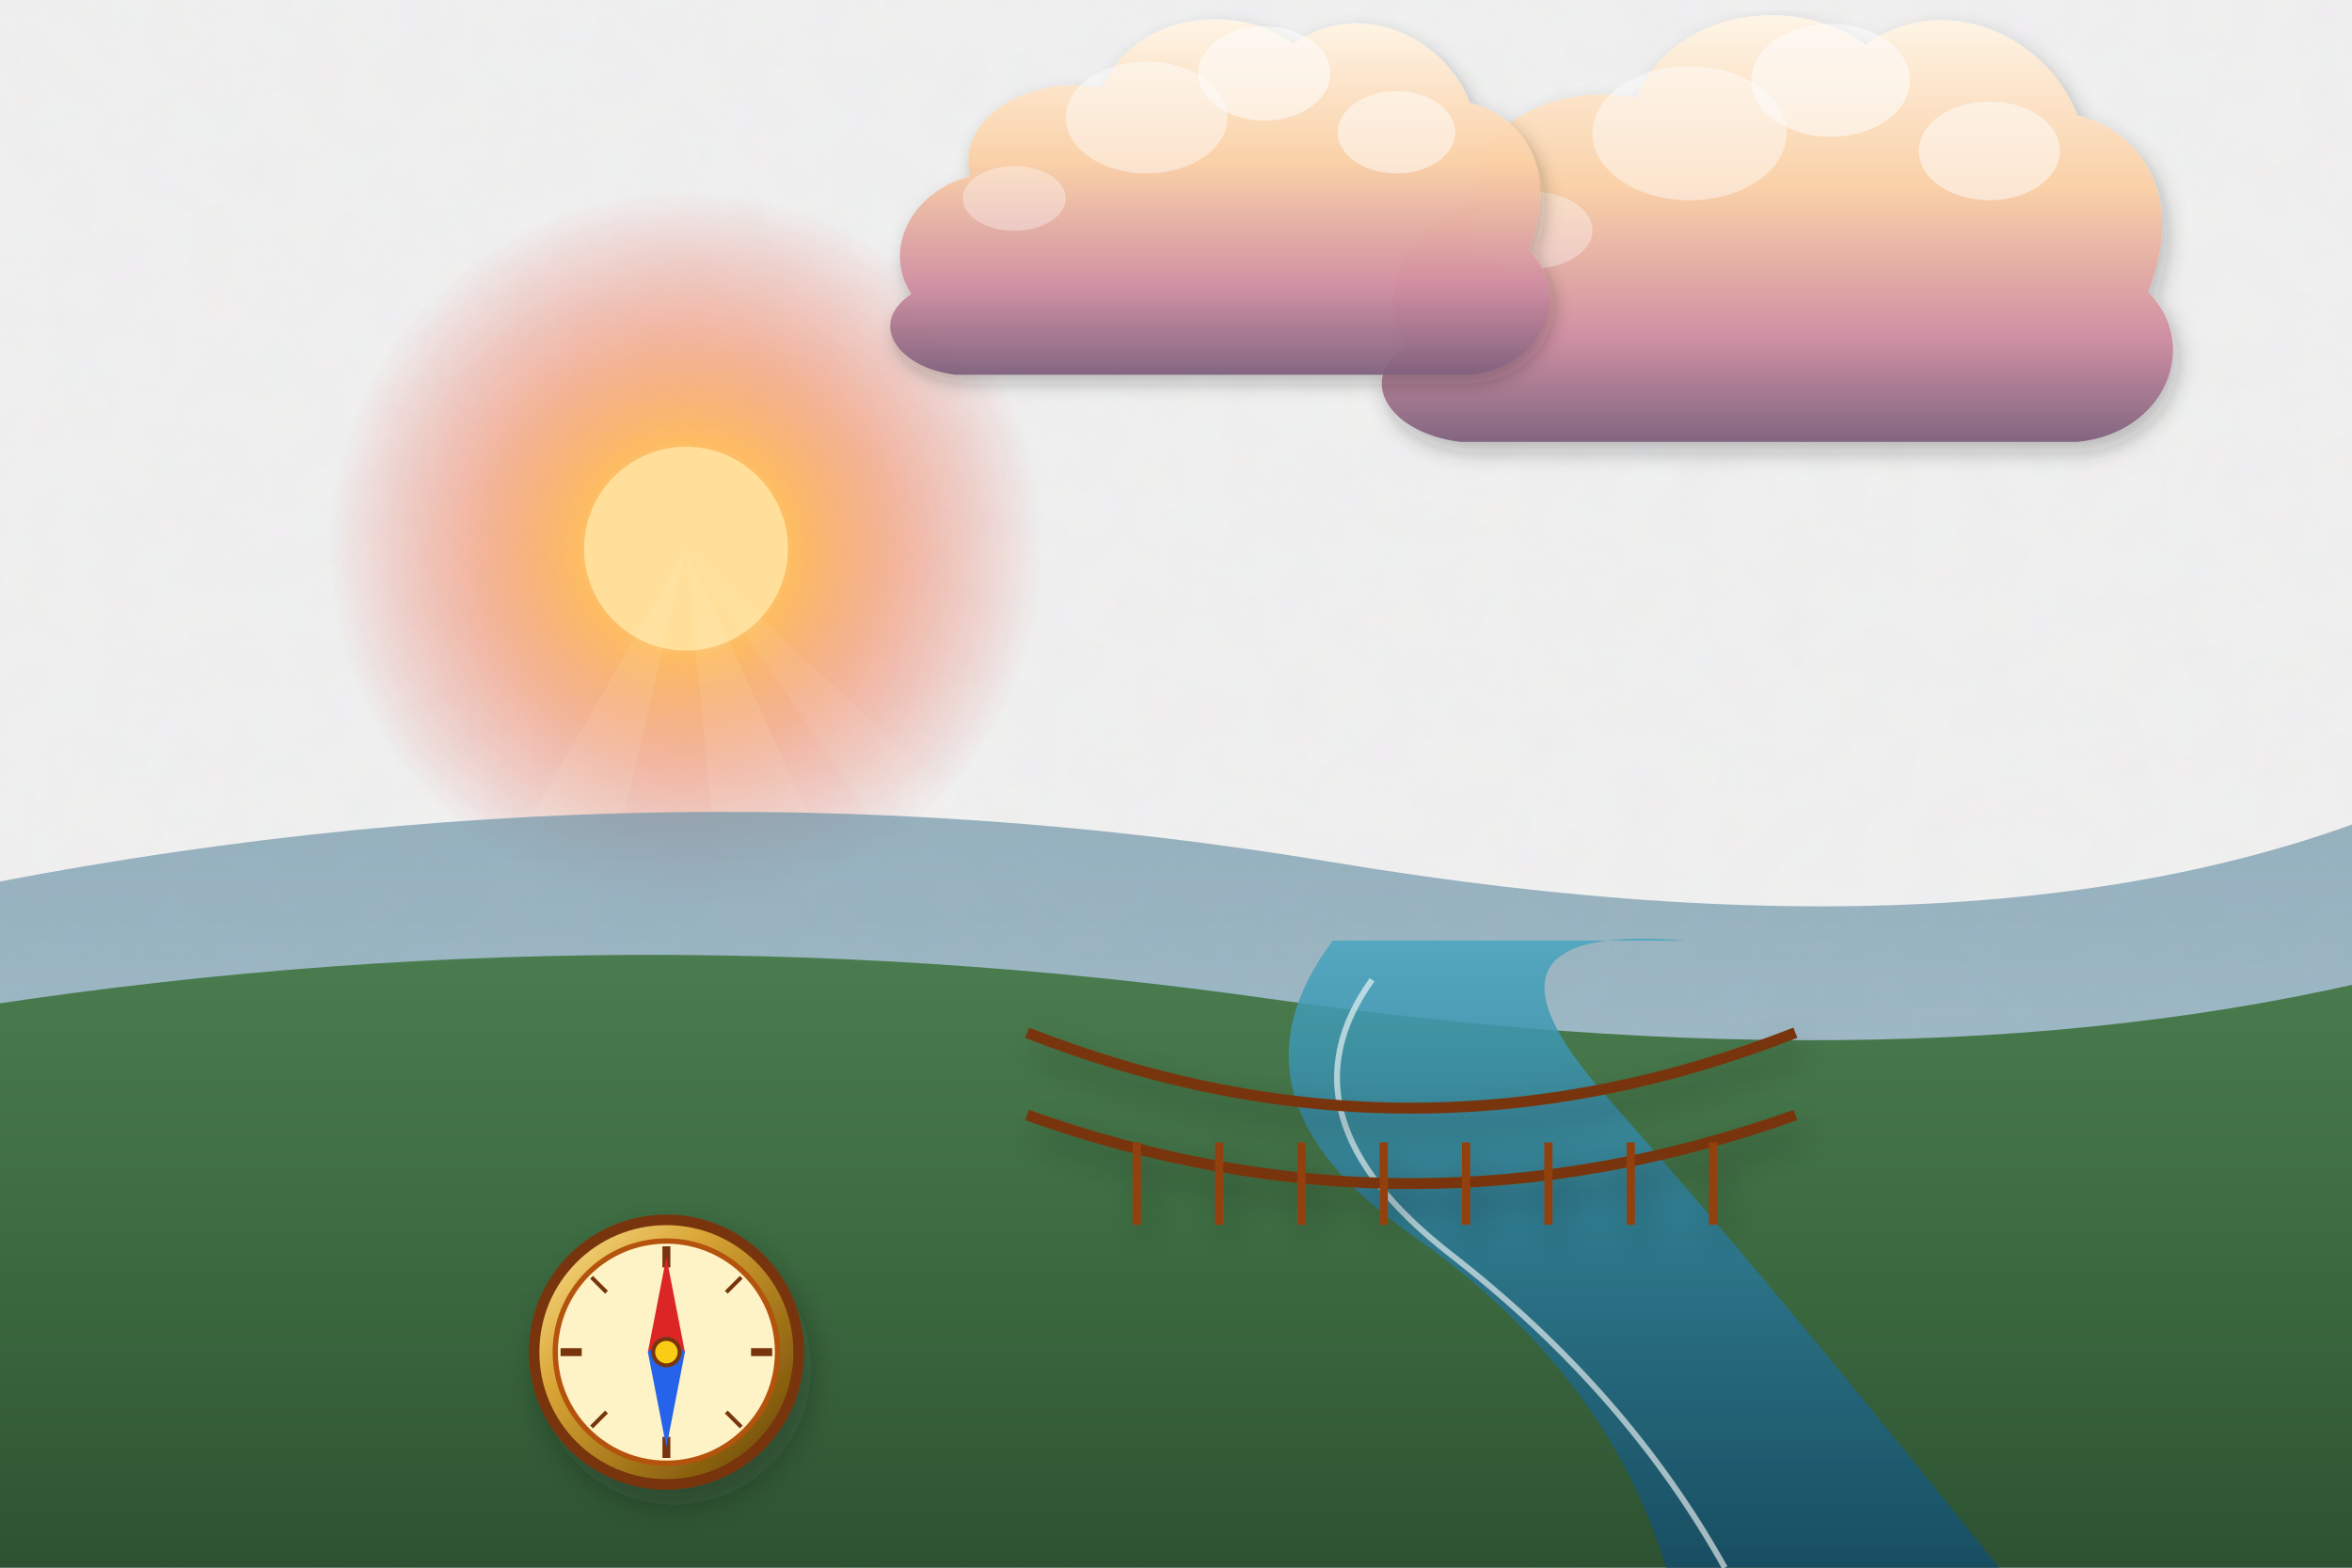
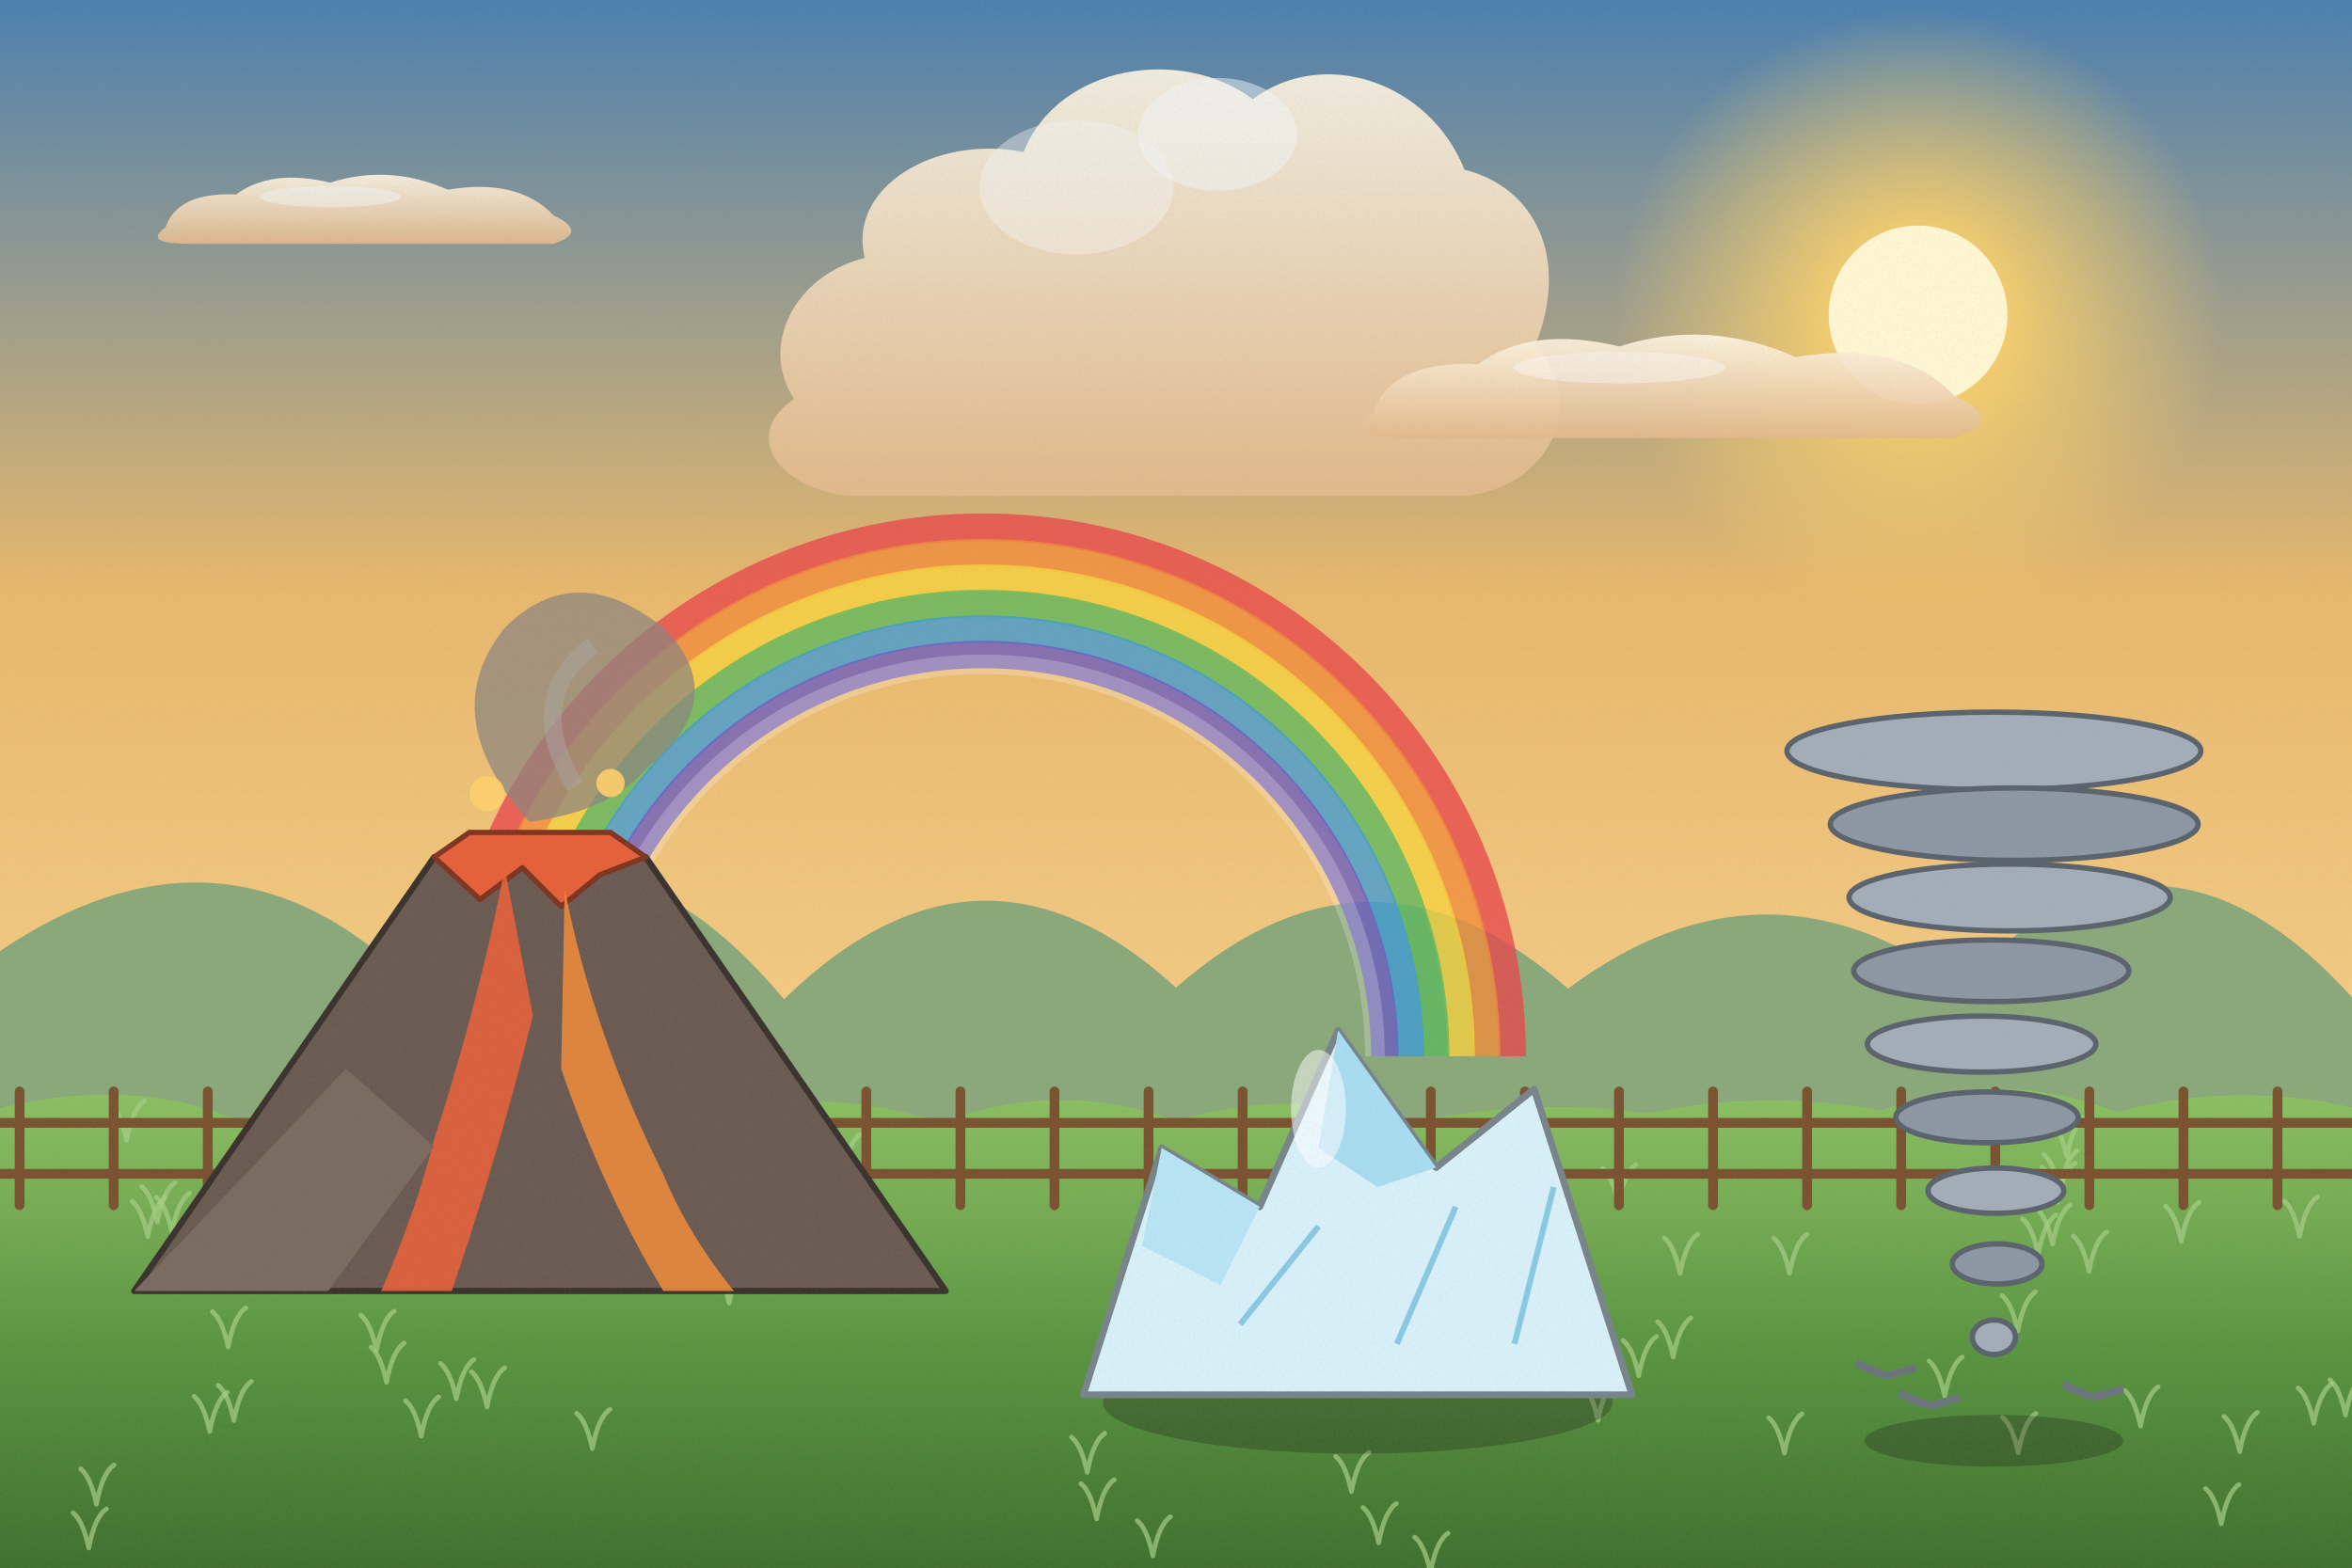
<svg xmlns="http://www.w3.org/2000/svg" viewBox="0 0 1200 800" width="1200" height="800">
  <defs>
-     <filter id="ghibliPaper" x="0%" y="0%" width="100%" height="100%">
-       <feTurbulence type="fractalNoise" baseFrequency="0.04" numOctaves="3" result="noise" seed="42" />
-       <feColorMatrix type="matrix" values="1 0 0 0 0  0 1 0 0 0  0 0 1 0 0  0 0 0 0.035 0" in="noise" result="coloredNoise" />
-       <feComposite operator="in" in2="SourceGraphic" />
-     </filter>
-     <filter id="softGlow" x="-20%" y="-20%" width="140%" height="140%">
-       <feGaussianBlur stdDeviation="8" result="blur" />
-       <feComposite in="SourceGraphic" in2="blur" operator="over" />
-     </filter>
-     <filter id="dropShadow" x="-20%" y="-20%" width="140%" height="140%">
-       <feDropShadow dx="3" dy="6" stdDeviation="6" flood-color="#141e28" flood-opacity="0.28" />
-     </filter>
-     <linearGradient id="skyDay" x1="0" y1="0" x2="0" y2="1">
-       <stop offset="0%" stop-color="#236ca7" />
-       <stop offset="35%" stop-color="#5fa3d6" />
-       <stop offset="70%" stop-color="#b8e1f2" />
-       <stop offset="100%" stop-color="#fdf3dc" />
-     </linearGradient>
-     <linearGradient id="skySunset" x1="0" y1="0" x2="0" y2="1">
-       <stop offset="0%" stop-color="#31396b" />
-       <stop offset="35%" stop-color="#73507b" />
-       <stop offset="65%" stop-color="#cb6b5c" />
-       <stop offset="85%" stop-color="#f29e5a" />
-       <stop offset="100%" stop-color="#fedaa2" />
-     </linearGradient>
-     <linearGradient id="skyDusk" x1="0" y1="0" x2="0" y2="1">
-       <stop offset="0%" stop-color="#121832" />
-       <stop offset="40%" stop-color="#262f56" />
-       <stop offset="70%" stop-color="#4e3d64" />
-       <stop offset="90%" stop-color="#915264" />
-       <stop offset="100%" stop-color="#d6846c" />
-     </linearGradient>
-     <linearGradient id="cloudBodyDay" x1="0" y1="0" x2="0" y2="1">
-       <stop offset="0%" stop-color="#ffffff" />
-       <stop offset="45%" stop-color="#fcf8f0" />
-       <stop offset="80%" stop-color="#d9e4ec" />
-       <stop offset="100%" stop-color="#b6c8d7" />
-     </linearGradient>
-     <linearGradient id="cloudBodySunset" x1="0" y1="0" x2="0" y2="1">
-       <stop offset="0%" stop-color="#fff5e6" />
-       <stop offset="40%" stop-color="#fbd0a5" />
-       <stop offset="75%" stop-color="#cf8ca0" />
-       <stop offset="100%" stop-color="#7e607c" />
-     </linearGradient>
-     <radialGradient id="sunGlowDay" cx="50%" cy="50%" r="50%">
-       <stop offset="0%" stop-color="#fffced" stop-opacity="1" />
-       <stop offset="35%" stop-color="#ffebaa" stop-opacity="0.85" />
-       <stop offset="70%" stop-color="#ffd573" stop-opacity="0.35" />
-       <stop offset="100%" stop-color="#ffd573" stop-opacity="0" />
-     </radialGradient>
-     <radialGradient id="sunGlowSunset" cx="50%" cy="50%" r="50%">
-       <stop offset="0%" stop-color="#fff8db" stop-opacity="1" />
-       <stop offset="30%" stop-color="#ffb753" stop-opacity="0.9" />
-       <stop offset="65%" stop-color="#f46e45" stop-opacity="0.4" />
-       <stop offset="100%" stop-color="#e04a43" stop-opacity="0" />
-     </radialGradient>
-     <linearGradient id="hillDistant" x1="0" y1="0" x2="0" y2="1">
-       <stop offset="0%" stop-color="#6e94a8" />
-       <stop offset="100%" stop-color="#93b9c7" />
-     </linearGradient>
-     <linearGradient id="hillMid" x1="0" y1="0" x2="0" y2="1">
-       <stop offset="0%" stop-color="#4a7c4f" />
-       <stop offset="50%" stop-color="#3c6a40" />
-       <stop offset="100%" stop-color="#2d5231" />
-     </linearGradient>
-     <linearGradient id="hillNear" x1="0" y1="0" x2="0" y2="1">
-       <stop offset="0%" stop-color="#699e4c" />
-       <stop offset="60%" stop-color="#4c7e33" />
-       <stop offset="100%" stop-color="#2f5720" />
-     </linearGradient>
-     <linearGradient id="woodTone" x1="0" y1="0" x2="0" y2="1">
-       <stop offset="0%" stop-color="#9c6d48" />
-       <stop offset="50%" stop-color="#784f30" />
-       <stop offset="100%" stop-color="#55341c" />
-     </linearGradient>
-     <linearGradient id="brassTone" x1="0" y1="0" x2="1" y2="1">
-       <stop offset="0%" stop-color="#ffe699" />
-       <stop offset="35%" stop-color="#d9a536" />
-       <stop offset="70%" stop-color="#996c14" />
-       <stop offset="100%" stop-color="#5e4007" />
+     <linearGradient id="woodTone" x1="0" y1="0" x2="1" y2="0">
+       <stop offset="0" stop-color="#a77649" />
+       <stop offset=".5" stop-color="#7d5231" />
+       <stop offset="1" stop-color="#5a381e" />
    </linearGradient>
    <linearGradient id="stoneTone" x1="0" y1="0" x2="0" y2="1">
-       <stop offset="0%" stop-color="#c5beb3" />
-       <stop offset="60%" stop-color="#999184" />
-       <stop offset="100%" stop-color="#6c6458" />
+       <stop offset="0" stop-color="#c5beb3" />
+       <stop offset="1" stop-color="#7c7468" />
    </linearGradient>
-     <linearGradient id="waterTone" x1="0" y1="0" x2="0" y2="1">
-       <stop offset="0%" stop-color="#47a5be" />
-       <stop offset="50%" stop-color="#2a7796" />
-       <stop offset="100%" stop-color="#144d6a" />
+     <filter id="softShadow" x="-20%" y="-20%" width="140%" height="140%">
+       <feDropShadow dx="2" dy="5" stdDeviation="4" flood-color="#1b1a14" flood-opacity=".25" />
+     </filter>
+     <filter id="grain" x="0" y="0" width="100%" height="100%">
+       <feTurbulence type="fractalNoise" baseFrequency=".7" numOctaves="2" seed="11" />
+       <feColorMatrix type="matrix" values="0 0 0 0 .34  0 0 0 0 .34  0 0 0 0 .32  0 0 0 .22 -.07" />
+     </filter>
+     <linearGradient id="skyMain" x1="0" y1="0" x2="0" y2="1">
+       <stop offset="0" stop-color="#4a7fb0" />
+       <stop offset=".38" stop-color="#e8b86b" />
+       <stop offset=".72" stop-color="#f6cf8a" />
+       <stop offset="1" stop-color="#fff0c4" />
+     </linearGradient>
+     <linearGradient id="cloudG" x1="0" y1="0" x2="0" y2="1">
+       <stop offset="0" stop-color="#fff6e4" />
+       <stop offset="1" stop-color="#e2b98c" />
+     </linearGradient>
+     <radialGradient id="sunG">
+       <stop offset="0" stop-color="#fff6d2" />
+       <stop offset=".3" stop-color="#ffd36a" stop-opacity=".85" />
+       <stop offset="1" stop-color="#ffd36a" stop-opacity="0" />
+     </radialGradient>
+     <linearGradient id="gndG" x1="0" y1="0" x2="0" y2="1">
+       <stop offset="0" stop-color="#8cc063" />
+       <stop offset=".5" stop-color="#5a9440" />
+       <stop offset="1" stop-color="#3a6a2c" />
    </linearGradient>
  </defs>
-   <rect width="1200" height="800" fill="url(#skySunset)" filter="url(#ghibliPaper)" />
+   <rect width="1200" height="800" fill="url(#skyMain)" />
  <g>
-     <circle cx="350" cy="280" r="182" fill="url(#sunGlowSunset)" />
-     <circle cx="350" cy="280" r="52" fill="#ffdf99" />
-     <polygon points="350,280 50,800 230,800" fill="#fffbe6" opacity="0.08" />
-     <polygon points="350,280 400,800 590,800" fill="#fffbe6" opacity="0.08" />
-     <polygon points="350,280 710,800 910,800" fill="#fffbe6" opacity="0.06" />
+     <circle cx="978.6" cy="160.7" r="155.04" fill="url(#sunG)" />
+     <circle cx="978.6" cy="160.7" r="45.6" fill="#fff6d2" />
  </g>
-   <g transform="translate(880, 140) scale(0.9)" opacity="0.95">
-     <path d="M-180,40        C-200,10 -180,-30 -140,-40        C-150,-80 -100,-110 -50,-100        C-30,-150 40,-160 80,-130        C120,-160 180,-140 200,-90        C240,-80 260,-40 240,10        C270,40 250,90 200,95        L-150,95        C-190,90 -210,60 -180,40 Z" fill="url(#cloudBodySunset)" filter="url(#dropShadow)" />
-     <ellipse cx="60" cy="-110" rx="45" ry="32" fill="#ffffff" opacity="0.55" />
-     <ellipse cx="-20" cy="-80" rx="55" ry="38" fill="#ffffff" opacity="0.45" />
-     <ellipse cx="150" cy="-70" rx="40" ry="28" fill="#ffffff" opacity="0.5" />
-     <ellipse cx="-110" cy="-25" rx="35" ry="22" fill="#ffffff" opacity="0.35" />
+   <g transform="translate(186.5,104) scale(0.6)" opacity="0.9">
+     <path d="M-170,20 Q-160,-10 -110,-8 Q-80,-30 -30,-18 Q20,-34 70,-12 Q130,-22 160,10 Q190,24 160,34 L-150,34 Q-190,34 -170,20 Z" fill="url(#cloudG)" />
+     <ellipse cx="-30" cy="-6" rx="60" ry="9" fill="#fff" opacity=".45" />
  </g>
-   <g transform="translate(600, 120) scale(0.75)" opacity="0.95">
-     <path d="M-180,40        C-200,10 -180,-30 -140,-40        C-150,-80 -100,-110 -50,-100        C-30,-150 40,-160 80,-130        C120,-160 180,-140 200,-90        C240,-80 260,-40 240,10        C270,40 250,90 200,95        L-150,95        C-190,90 -210,60 -180,40 Z" fill="url(#cloudBodySunset)" filter="url(#dropShadow)" />
-     <ellipse cx="60" cy="-110" rx="45" ry="32" fill="#ffffff" opacity="0.55" />
-     <ellipse cx="-20" cy="-80" rx="55" ry="38" fill="#ffffff" opacity="0.45" />
-     <ellipse cx="150" cy="-70" rx="40" ry="28" fill="#ffffff" opacity="0.5" />
-     <ellipse cx="-110" cy="-25" rx="35" ry="22" fill="#ffffff" opacity="0.35" />
+   <g transform="translate(567.2,167.6) scale(0.9)" opacity="0.9">
+     <path d="M-180,40 C-200,10 -180,-30 -140,-40 C-150,-80 -100,-110 -50,-100 C-30,-150 40,-160 80,-130 C120,-160 180,-140 200,-90 C240,-80 260,-40 240,10 C270,40 250,90 200,95 L-150,95 C-190,90 -210,60 -180,40 Z" fill="url(#cloudG)" />
+     <ellipse cx="60" cy="-110" rx="45" ry="32" fill="#fff" opacity=".5" />
+     <ellipse cx="-20" cy="-80" rx="55" ry="38" fill="#fff" opacity=".4" />
  </g>
-   <path d="M-50,460 Q320,380 680,440 T1250,400 L1250,800 L-50,800 Z" fill="url(#hillDistant)" opacity="0.7" />
-   <path d="M-50,520 Q300,460 650,510 T1250,490 L1250,800 L-50,800 Z" fill="url(#hillMid)" />
-   <path d="M680,480 Q620,560 720,630 T850,800 L1020,800 Q900,650 820,560 T860,480 Z" fill="url(#waterTone)" opacity="0.85" />
-   <path d="M700,500 Q650,570 740,640 T880,800" stroke="#ffffff" stroke-width="3" fill="none" opacity="0.6" />
-   <g transform="translate(720, 590) scale(1.4)" filter="url(#dropShadow)">
-     <path d="M-140,-45 Q0,10 140,-45" stroke="#78350f" stroke-width="4" fill="none" />
-     <path d="M-140,-15 Q0,35 140,-15" stroke="#78350f" stroke-width="4" fill="none" />
-     <line x1="-100" y1="-5" x2="-100" y2="25" stroke="#92400e" stroke-width="3" />
-     <line x1="-70" y1="-5" x2="-70" y2="25" stroke="#92400e" stroke-width="3" />
-     <line x1="-40" y1="-5" x2="-40" y2="25" stroke="#92400e" stroke-width="3" />
-     <line x1="-10" y1="-5" x2="-10" y2="25" stroke="#92400e" stroke-width="3" />
-     <line x1="20" y1="-5" x2="20" y2="25" stroke="#92400e" stroke-width="3" />
-     <line x1="50" y1="-5" x2="50" y2="25" stroke="#92400e" stroke-width="3" />
-     <line x1="80" y1="-5" x2="80" y2="25" stroke="#92400e" stroke-width="3" />
-     <line x1="110" y1="-5" x2="110" y2="25" stroke="#92400e" stroke-width="3" />
+   <g transform="translate(853.2,193) scale(0.9)" opacity="0.9">
+     <path d="M-170,20 Q-160,-10 -110,-8 Q-80,-30 -30,-18 Q20,-34 70,-12 Q130,-22 160,10 Q190,24 160,34 L-150,34 Q-190,34 -170,20 Z" fill="url(#cloudG)" />
+     <ellipse cx="-30" cy="-6" rx="60" ry="9" fill="#fff" opacity=".45" />
  </g>
-   <g transform="translate(340, 690) scale(1.35)" filter="url(#dropShadow)">
-     <circle cx="0" cy="0" r="50" fill="url(#brassTone)" stroke="#78350f" stroke-width="4" />
-     <circle cx="0" cy="0" r="42" fill="#fef3c7" stroke="#b45309" stroke-width="2" />
-     <line x1="0" y1="-40" x2="0" y2="-32" stroke="#78350f" stroke-width="3" transform="rotate(0 0 0)" />
-     <line x1="0" y1="-40" x2="0" y2="-32" stroke="#78350f" stroke-width="1.5" transform="rotate(45 0 0)" />
-     <line x1="0" y1="-40" x2="0" y2="-32" stroke="#78350f" stroke-width="3" transform="rotate(90 0 0)" />
-     <line x1="0" y1="-40" x2="0" y2="-32" stroke="#78350f" stroke-width="1.5" transform="rotate(135 0 0)" />
-     <line x1="0" y1="-40" x2="0" y2="-32" stroke="#78350f" stroke-width="3" transform="rotate(180 0 0)" />
-     <line x1="0" y1="-40" x2="0" y2="-32" stroke="#78350f" stroke-width="1.5" transform="rotate(225 0 0)" />
-     <line x1="0" y1="-40" x2="0" y2="-32" stroke="#78350f" stroke-width="3" transform="rotate(270 0 0)" />
-     <line x1="0" y1="-40" x2="0" y2="-32" stroke="#78350f" stroke-width="1.5" transform="rotate(315 0 0)" />
-     <polygon points="0,-36 7,0 0,6 -7,0" fill="#dc2626" />
-     <polygon points="0,36 7,0 0,-6 -7,0" fill="#2563eb" />
-     <circle cx="0" cy="0" r="5" fill="#facc15" stroke="#78350f" stroke-width="1.5" />
+   <path d="M-20,640 L-20,500 Q100,404.87 200,492.067 Q300,390.123 400,509.952 Q500,412.442 600,504.005 Q700,416.368 800,504.532 Q900,429.767 1000,502.645 Q1100,398.25 1200,508.935 Q1300,418.905 1400,501.313 L1240,640 Z" fill="#8aa87a" />
+   <g>
+     <path d="M-20,571 Q60,546.1 120,571.1 Q180,562.4 240,571.6 Q300,558.1 360,569.8 Q420,553 480,572.9 Q540,550.4 600,571.9 Q660,554 720,573 Q780,559.8 840,568.2 Q900,555.7 960,566.7 Q1020,544.5 1080,567.4 Q1140,551.6 1200,565.1 Q1260,567.4 1320,566.7 L1240,820 L-20,820 Z" fill="url(#gndG)" />
+     <path d="M597.4,690.2 q-3,-14 -8,-18 M597.4,690.2 q3,-16 9,-20" stroke="#a5ce85" stroke-width="2.4" fill="none" stroke-linecap="round" opacity=".7" />
+     <path d="M729.8,802.4 q-3,-14 -8,-18 M729.8,802.4 q3,-16 9,-20" stroke="#a5ce85" stroke-width="2.4" fill="none" stroke-linecap="round" opacity=".7" />
+     <path d="M1029.7,741.3 q-3,-14 -8,-18 M1029.7,741.3 q3,-16 9,-20" stroke="#a5ce85" stroke-width="2.4" fill="none" stroke-linecap="round" opacity=".7" />
+     <path d="M1049.7,613.5 q-3,-14 -8,-18 M1049.7,613.5 q3,-16 9,-20" stroke="#a5ce85" stroke-width="2.4" fill="none" stroke-linecap="round" opacity=".7" />
+     <path d="M603.3,681.6 q-3,-14 -8,-18 M603.3,681.6 q3,-16 9,-20" stroke="#a5ce85" stroke-width="2.4" fill="none" stroke-linecap="round" opacity=".7" />
+     <path d="M1112.9,633.5 q-3,-14 -8,-18 M1112.9,633.5 q3,-16 9,-20" stroke="#a5ce85" stroke-width="2.4" fill="none" stroke-linecap="round" opacity=".7" />
+     <path d="M910.4,741.5 q-3,-14 -8,-18 M910.4,741.5 q3,-16 9,-20" stroke="#a5ce85" stroke-width="2.4" fill="none" stroke-linecap="round" opacity=".7" />
+     <path d="M116.4,687.4 q-3,-14 -8,-18 M116.4,687.4 q3,-16 9,-20" stroke="#a5ce85" stroke-width="2.4" fill="none" stroke-linecap="round" opacity=".7" />
+     <path d="M1029.5,679.2 q-3,-14 -8,-18 M1029.5,679.2 q3,-16 9,-20" stroke="#a5ce85" stroke-width="2.4" fill="none" stroke-linecap="round" opacity=".7" />
+     <path d="M87.7,628.9 q-3,-14 -8,-18 M87.7,628.9 q3,-16 9,-20" stroke="#a5ce85" stroke-width="2.4" fill="none" stroke-linecap="round" opacity=".7" />
+     <path d="M747,702.4 q-3,-14 -8,-18 M747,702.4 q3,-16 9,-20" stroke="#a5ce85" stroke-width="2.4" fill="none" stroke-linecap="round" opacity=".7" />
+     <path d="M1065.8,648.7 q-3,-14 -8,-18 M1065.8,648.7 q3,-16 9,-20" stroke="#a5ce85" stroke-width="2.4" fill="none" stroke-linecap="round" opacity=".7" />
+     <path d="M192.1,689.1 q-3,-14 -8,-18 M192.1,689.1 q3,-16 9,-20" stroke="#a5ce85" stroke-width="2.4" fill="none" stroke-linecap="round" opacity=".7" />
+     <path d="M311.4,592.5 q-3,-14 -8,-18 M311.4,592.5 q3,-16 9,-20" stroke="#a5ce85" stroke-width="2.4" fill="none" stroke-linecap="round" opacity=".7" />
+     <path d="M307.1,654.6 q-3,-14 -8,-18 M307.1,654.6 q3,-16 9,-20" stroke="#a5ce85" stroke-width="2.4" fill="none" stroke-linecap="round" opacity=".7" />
+     <path d="M815.3,724.8 q-3,-14 -8,-18 M815.3,724.8 q3,-16 9,-20" stroke="#a5ce85" stroke-width="2.4" fill="none" stroke-linecap="round" opacity=".7" />
+     <path d="M214.9,732.8 q-3,-14 -8,-18 M214.9,732.8 q3,-16 9,-20" stroke="#a5ce85" stroke-width="2.4" fill="none" stroke-linecap="round" opacity=".7" />
+     <path d="M1092.1,727.7 q-3,-14 -8,-18 M1092.1,727.7 q3,-16 9,-20" stroke="#a5ce85" stroke-width="2.4" fill="none" stroke-linecap="round" opacity=".7" />
+     <path d="M836.1,702 q-3,-14 -8,-18 M836.1,702 q3,-16 9,-20" stroke="#a5ce85" stroke-width="2.4" fill="none" stroke-linecap="round" opacity=".7" />
+     <path d="M559.5,775.1 q-3,-14 -8,-18 M559.5,775.1 q3,-16 9,-20" stroke="#a5ce85" stroke-width="2.4" fill="none" stroke-linecap="round" opacity=".7" />
+     <path d="M49.2,767.6 q-3,-14 -8,-18 M49.2,767.6 q3,-16 9,-20" stroke="#a5ce85" stroke-width="2.4" fill="none" stroke-linecap="round" opacity=".7" />
+     <path d="M372,665 q-3,-14 -8,-18 M372,665 q3,-16 9,-20" stroke="#a5ce85" stroke-width="2.4" fill="none" stroke-linecap="round" opacity=".7" />
+     <path d="M248.5,718 q-3,-14 -8,-18 M248.5,718 q3,-16 9,-20" stroke="#a5ce85" stroke-width="2.4" fill="none" stroke-linecap="round" opacity=".7" />
+     <path d="M197.2,705.4 q-3,-14 -8,-18 M197.2,705.4 q3,-16 9,-20" stroke="#a5ce85" stroke-width="2.4" fill="none" stroke-linecap="round" opacity=".7" />
+     <path d="M1142.7,740.8 q-3,-14 -8,-18 M1142.7,740.8 q3,-16 9,-20" stroke="#a5ce85" stroke-width="2.4" fill="none" stroke-linecap="round" opacity=".7" />
+     <path d="M1054.5,590.2 q-3,-14 -8,-18 M1054.5,590.2 q3,-16 9,-20" stroke="#a5ce85" stroke-width="2.4" fill="none" stroke-linecap="round" opacity=".7" />
+     <path d="M588.2,794 q-3,-14 -8,-18 M588.2,794 q3,-16 9,-20" stroke="#a5ce85" stroke-width="2.4" fill="none" stroke-linecap="round" opacity=".7" />
+     <path d="M302.2,739.2 q-3,-14 -8,-18 M302.2,739.2 q3,-16 9,-20" stroke="#a5ce85" stroke-width="2.4" fill="none" stroke-linecap="round" opacity=".7" />
+     <path d="M703.4,787.3 q-3,-14 -8,-18 M703.4,787.3 q3,-16 9,-20" stroke="#a5ce85" stroke-width="2.4" fill="none" stroke-linecap="round" opacity=".7" />
+     <path d="M64.6,581.8 q-3,-14 -8,-18 M64.6,581.8 q3,-16 9,-20" stroke="#a5ce85" stroke-width="2.4" fill="none" stroke-linecap="round" opacity=".7" />
+     <path d="M107,730.5 q-3,-14 -8,-18 M107,730.5 q3,-16 9,-20" stroke="#a5ce85" stroke-width="2.4" fill="none" stroke-linecap="round" opacity=".7" />
+     <path d="M75.4,631 q-3,-14 -8,-18 M75.4,631 q3,-16 9,-20" stroke="#a5ce85" stroke-width="2.4" fill="none" stroke-linecap="round" opacity=".7" />
+     <path d="M689.5,761.2 q-3,-14 -8,-18 M689.5,761.2 q3,-16 9,-20" stroke="#a5ce85" stroke-width="2.4" fill="none" stroke-linecap="round" opacity=".7" />
+     <path d="M1047.2,634.9 q-3,-14 -8,-18 M1047.2,634.9 q3,-16 9,-20" stroke="#a5ce85" stroke-width="2.4" fill="none" stroke-linecap="round" opacity=".7" />
+     <path d="M1173.3,630.9 q-3,-14 -8,-18 M1173.3,630.9 q3,-16 9,-20" stroke="#a5ce85" stroke-width="2.4" fill="none" stroke-linecap="round" opacity=".7" />
+     <path d="M119.3,724.9 q-3,-14 -8,-18 M119.3,724.9 q3,-16 9,-20" stroke="#a5ce85" stroke-width="2.4" fill="none" stroke-linecap="round" opacity=".7" />
+     <path d="M1196.7,722.1 q-3,-14 -8,-18 M1196.7,722.1 q3,-16 9,-20" stroke="#a5ce85" stroke-width="2.4" fill="none" stroke-linecap="round" opacity=".7" />
+     <path d="M1039.9,640 q-3,-14 -8,-18 M1039.9,640 q3,-16 9,-20" stroke="#a5ce85" stroke-width="2.4" fill="none" stroke-linecap="round" opacity=".7" />
+     <path d="M857.2,649.8 q-3,-14 -8,-18 M857.2,649.8 q3,-16 9,-20" stroke="#a5ce85" stroke-width="2.4" fill="none" stroke-linecap="round" opacity=".7" />
+     <path d="M45.3,790 q-3,-14 -8,-18 M45.3,790 q3,-16 9,-20" stroke="#a5ce85" stroke-width="2.4" fill="none" stroke-linecap="round" opacity=".7" />
+     <path d="M913,649.8 q-3,-14 -8,-18 M913,649.8 q3,-16 9,-20" stroke="#a5ce85" stroke-width="2.4" fill="none" stroke-linecap="round" opacity=".7" />
+     <path d="M429.9,598.8 q-3,-14 -8,-18 M429.9,598.8 q3,-16 9,-20" stroke="#a5ce85" stroke-width="2.4" fill="none" stroke-linecap="round" opacity=".7" />
+     <path d="M342,614.2 q-3,-14 -8,-18 M342,614.2 q3,-16 9,-20" stroke="#a5ce85" stroke-width="2.4" fill="none" stroke-linecap="round" opacity=".7" />
+     <path d="M80.3,623.5 q-3,-14 -8,-18 M80.3,623.5 q3,-16 9,-20" stroke="#a5ce85" stroke-width="2.4" fill="none" stroke-linecap="round" opacity=".7" />
+     <path d="M232.8,713.8 q-3,-14 -8,-18 M232.8,713.8 q3,-16 9,-20" stroke="#a5ce85" stroke-width="2.4" fill="none" stroke-linecap="round" opacity=".7" />
+     <path d="M673.6,703.8 q-3,-14 -8,-18 M673.6,703.8 q3,-16 9,-20" stroke="#a5ce85" stroke-width="2.4" fill="none" stroke-linecap="round" opacity=".7" />
+     <path d="M554.7,751.4 q-3,-14 -8,-18 M554.7,751.4 q3,-16 9,-20" stroke="#a5ce85" stroke-width="2.4" fill="none" stroke-linecap="round" opacity=".7" />
+     <path d="M596.1,682.9 q-3,-14 -8,-18 M596.1,682.9 q3,-16 9,-20" stroke="#a5ce85" stroke-width="2.4" fill="none" stroke-linecap="round" opacity=".7" />
+     <path d="M1180.5,726.3 q-3,-14 -8,-18 M1180.5,726.3 q3,-16 9,-20" stroke="#a5ce85" stroke-width="2.4" fill="none" stroke-linecap="round" opacity=".7" />
+     <path d="M1133.3,777.6 q-3,-14 -8,-18 M1133.3,777.6 q3,-16 9,-20" stroke="#a5ce85" stroke-width="2.4" fill="none" stroke-linecap="round" opacity=".7" />
+     <path d="M853.7,692.5 q-3,-14 -8,-18 M853.7,692.5 q3,-16 9,-20" stroke="#a5ce85" stroke-width="2.4" fill="none" stroke-linecap="round" opacity=".7" />
+     <path d="M825.7,614.3 q-3,-14 -8,-18 M825.7,614.3 q3,-16 9,-20" stroke="#a5ce85" stroke-width="2.4" fill="none" stroke-linecap="round" opacity=".7" />
+     <path d="M1050.8,607.2 q-3,-14 -8,-18 M1050.8,607.2 q3,-16 9,-20" stroke="#a5ce85" stroke-width="2.4" fill="none" stroke-linecap="round" opacity=".7" />
+     <path d="M992.2,712.5 q-3,-14 -8,-18 M992.2,712.5 q3,-16 9,-20" stroke="#a5ce85" stroke-width="2.4" fill="none" stroke-linecap="round" opacity=".7" />
+     <path d="M256.9,631 q-3,-14 -8,-18 M256.9,631 q3,-16 9,-20" stroke="#a5ce85" stroke-width="2.4" fill="none" stroke-linecap="round" opacity=".7" />
+     <path d="M693.4,693.7 q-3,-14 -8,-18 M693.4,693.7 q3,-16 9,-20" stroke="#a5ce85" stroke-width="2.4" fill="none" stroke-linecap="round" opacity=".7" />
  </g>
+   <g stroke="#7a5230" stroke-width="5" fill="none" stroke-linecap="round">
+     <path d="M-10,573 L1210,573 M-10,599 L1210,599" />
+     <path d="M10,557 L10,615" />
+     <path d="M58,557 L58,615" />
+     <path d="M106,557 L106,615" />
+     <path d="M154,557 L154,615" />
+     <path d="M202,557 L202,615" />
+     <path d="M250,557 L250,615" />
+     <path d="M298,557 L298,615" />
+     <path d="M346,557 L346,615" />
+     <path d="M394,557 L394,615" />
+     <path d="M442,557 L442,615" />
+     <path d="M490,557 L490,615" />
+     <path d="M538,557 L538,615" />
+     <path d="M586,557 L586,615" />
+     <path d="M634,557 L634,615" />
+     <path d="M682,557 L682,615" />
+     <path d="M730,557 L730,615" />
+     <path d="M778,557 L778,615" />
+     <path d="M826,557 L826,615" />
+     <path d="M874,557 L874,615" />
+     <path d="M922,557 L922,615" />
+     <path d="M970,557 L970,615" />
+     <path d="M1018,557 L1018,615" />
+     <path d="M1066,557 L1066,615" />
+     <path d="M1114,557 L1114,615" />
+     <path d="M1162,557 L1162,615" />
+     <path d="M1210,557 L1210,615" />
+   </g>
+   <g transform="translate(501.5,539) scale(1)">
+     <path d="M-270,0 A270,270 0 0 1 270,0" fill="none" stroke="#e8464a" stroke-width="14" opacity=".78" />
+     <path d="M-257,0 A257,257 0 0 1 257,0" fill="none" stroke="#f28c3a" stroke-width="14" opacity=".78" />
+     <path d="M-244,0 A244,244 0 0 1 244,0" fill="none" stroke="#f7d23e" stroke-width="14" opacity=".78" />
+     <path d="M-231,0 A231,231 0 0 1 231,0" fill="none" stroke="#5cb85c" stroke-width="14" opacity=".78" />
+     <path d="M-218,0 A218,218 0 0 1 218,0" fill="none" stroke="#3d9bd6" stroke-width="14" opacity=".78" />
+     <path d="M-205,0 A205,205 0 0 1 205,0" fill="none" stroke="#6a5bc0" stroke-width="14" opacity=".78" />
+     <path d="M-200,0 A200,200 0 0 1 200,0" fill="none" stroke="#ffffff" stroke-width="10" opacity=".22" />
+   </g>
+   <g transform="translate(275.5,662.4) scale(0.9)">
+     <path d="M-230,-4 L-60,-250 L60,-250 L230,-4 Z" fill="#6a5a52" stroke="#3a322d" stroke-width="3.5" stroke-linejoin="round" stroke-linecap="round" />
+     <path d="M-60,-250 L-34,-226 L-10,-244 L12,-222 L34,-240 L60,-250 L40,-264 L-40,-264 Z" fill="#e5603a" stroke="#7e3520" stroke-width="3" stroke-linejoin="round" stroke-linecap="round" />
+     <path d="M-20,-244 Q-34,-170 -60,-90 Q-70,-50 -90,-4 L-50,-4 Q-24,-80 -4,-160 Z" fill="#e5603a" opacity=".9" />
+     <path d="M14,-232 Q30,-150 70,-70 Q84,-36 110,-4 L70,-4 Q36,-60 12,-130 Z" fill="#f28c3a" opacity=".85" />
+     <path d="M-230,-4 L-110,-130 L-60,-86 L-120,-4 Z" fill="#7a6a60" stroke="#433a35" stroke-width="0" stroke-linejoin="round" stroke-linecap="round" />
+     <path d="M-6,-270 Q-60,-330 -20,-380 Q20,-420 70,-380 Q110,-340 60,-300 Q40,-276 -6,-270 Z" fill="#8a8480" opacity=".72" />
+     <path d="M20,-290 Q-10,-340 30,-370" stroke="#aaa59f" stroke-width="10" fill="none" opacity=".5" />
+     <circle cx="-30" cy="-286" r="10" fill="#ffcf6a" opacity=".9" />
+     <circle cx="40" cy="-292" r="8" fill="#ffcf6a" opacity=".9" />
+   </g>
+   <g transform="translate(692.7,715.8) scale(1)">
+     <ellipse cx="0" cy="0" rx="130" ry="26" fill="#1b1a14" opacity="0.28" />
+     <path d="M-140,-4 L-100,-130 L-50,-100 L-10,-190 L40,-120 L90,-160 L140,-4 Z" fill="#d8f0fa" stroke="#77848a" stroke-width="3.5" stroke-linejoin="round" stroke-linecap="round" />
+     <path d="M-10,-190 L40,-120 L10,-110 L-20,-130 Z" fill="#a8dcf0" stroke="#5c7984" stroke-width="0" stroke-linejoin="round" stroke-linecap="round" />
+     <path d="M-100,-130 L-50,-100 L-70,-60 L-110,-80 Z" fill="#b8e4f4" stroke="#657d86" stroke-width="0" stroke-linejoin="round" stroke-linecap="round" />
+     <path d="M-60,-40 L-20,-90 M20,-30 L50,-100 M80,-30 L100,-110" stroke="#8ac8e4" stroke-width="3" fill="none" />
+     <ellipse cx="-20" cy="-150" rx="14" ry="30" fill="#ffffff" opacity="0.5" />
+   </g>
+   <g transform="translate(1017.3,735.2) scale(1.1)">
+     <ellipse cx="0" cy="0" rx="60" ry="12" fill="#1b1a14" opacity="0.28" />
+     <ellipse cx="0.0" cy="-320" rx="96.0" ry="18.0" fill="#a3adb8" stroke="#5a636c" stroke-width="2.5" />
+     <ellipse cx="9.4" cy="-286" rx="85.3" ry="16.8" fill="#8d97a3" stroke="#5a636c" stroke-width="2.5" />
+     <ellipse cx="7.3" cy="-252" rx="74.5" ry="15.5" fill="#a3adb8" stroke="#5a636c" stroke-width="2.5" />
+     <ellipse cx="-1.2" cy="-218" rx="63.8" ry="14.3" fill="#8d97a3" stroke="#5a636c" stroke-width="2.5" />
+     <ellipse cx="-5.7" cy="-184" rx="53.0" ry="13.0" fill="#a3adb8" stroke="#5a636c" stroke-width="2.5" />
+     <ellipse cx="-3.2" cy="-150" rx="42.3" ry="11.8" fill="#8d97a3" stroke="#5a636c" stroke-width="2.5" />
+     <ellipse cx="0.9" cy="-116" rx="31.5" ry="10.5" fill="#a3adb8" stroke="#5a636c" stroke-width="2.5" />
+     <ellipse cx="1.5" cy="-82" rx="20.8" ry="9.3" fill="#8d97a3" stroke="#5a636c" stroke-width="2.5" />
+     <ellipse cx="0.0" cy="-48" rx="10.0" ry="8.0" fill="#a3adb8" stroke="#5a636c" stroke-width="2.5" />
+     <path d="M-50,-30 l-14,-6 M-50,-30 l14,-4" stroke="#6b747d" stroke-width="3.5" />
+     <path d="M46,-20 l-14,-6 M46,-20 l14,-4" stroke="#6b747d" stroke-width="3.5" />
+     <path d="M-30,-16 l-14,-6 M-30,-16 l14,-4" stroke="#6b747d" stroke-width="3.5" />
+   </g>
+   <rect x="-1" y="0" width="1202" height="800" filter="url(#grain)" opacity=".55" />
</svg>
